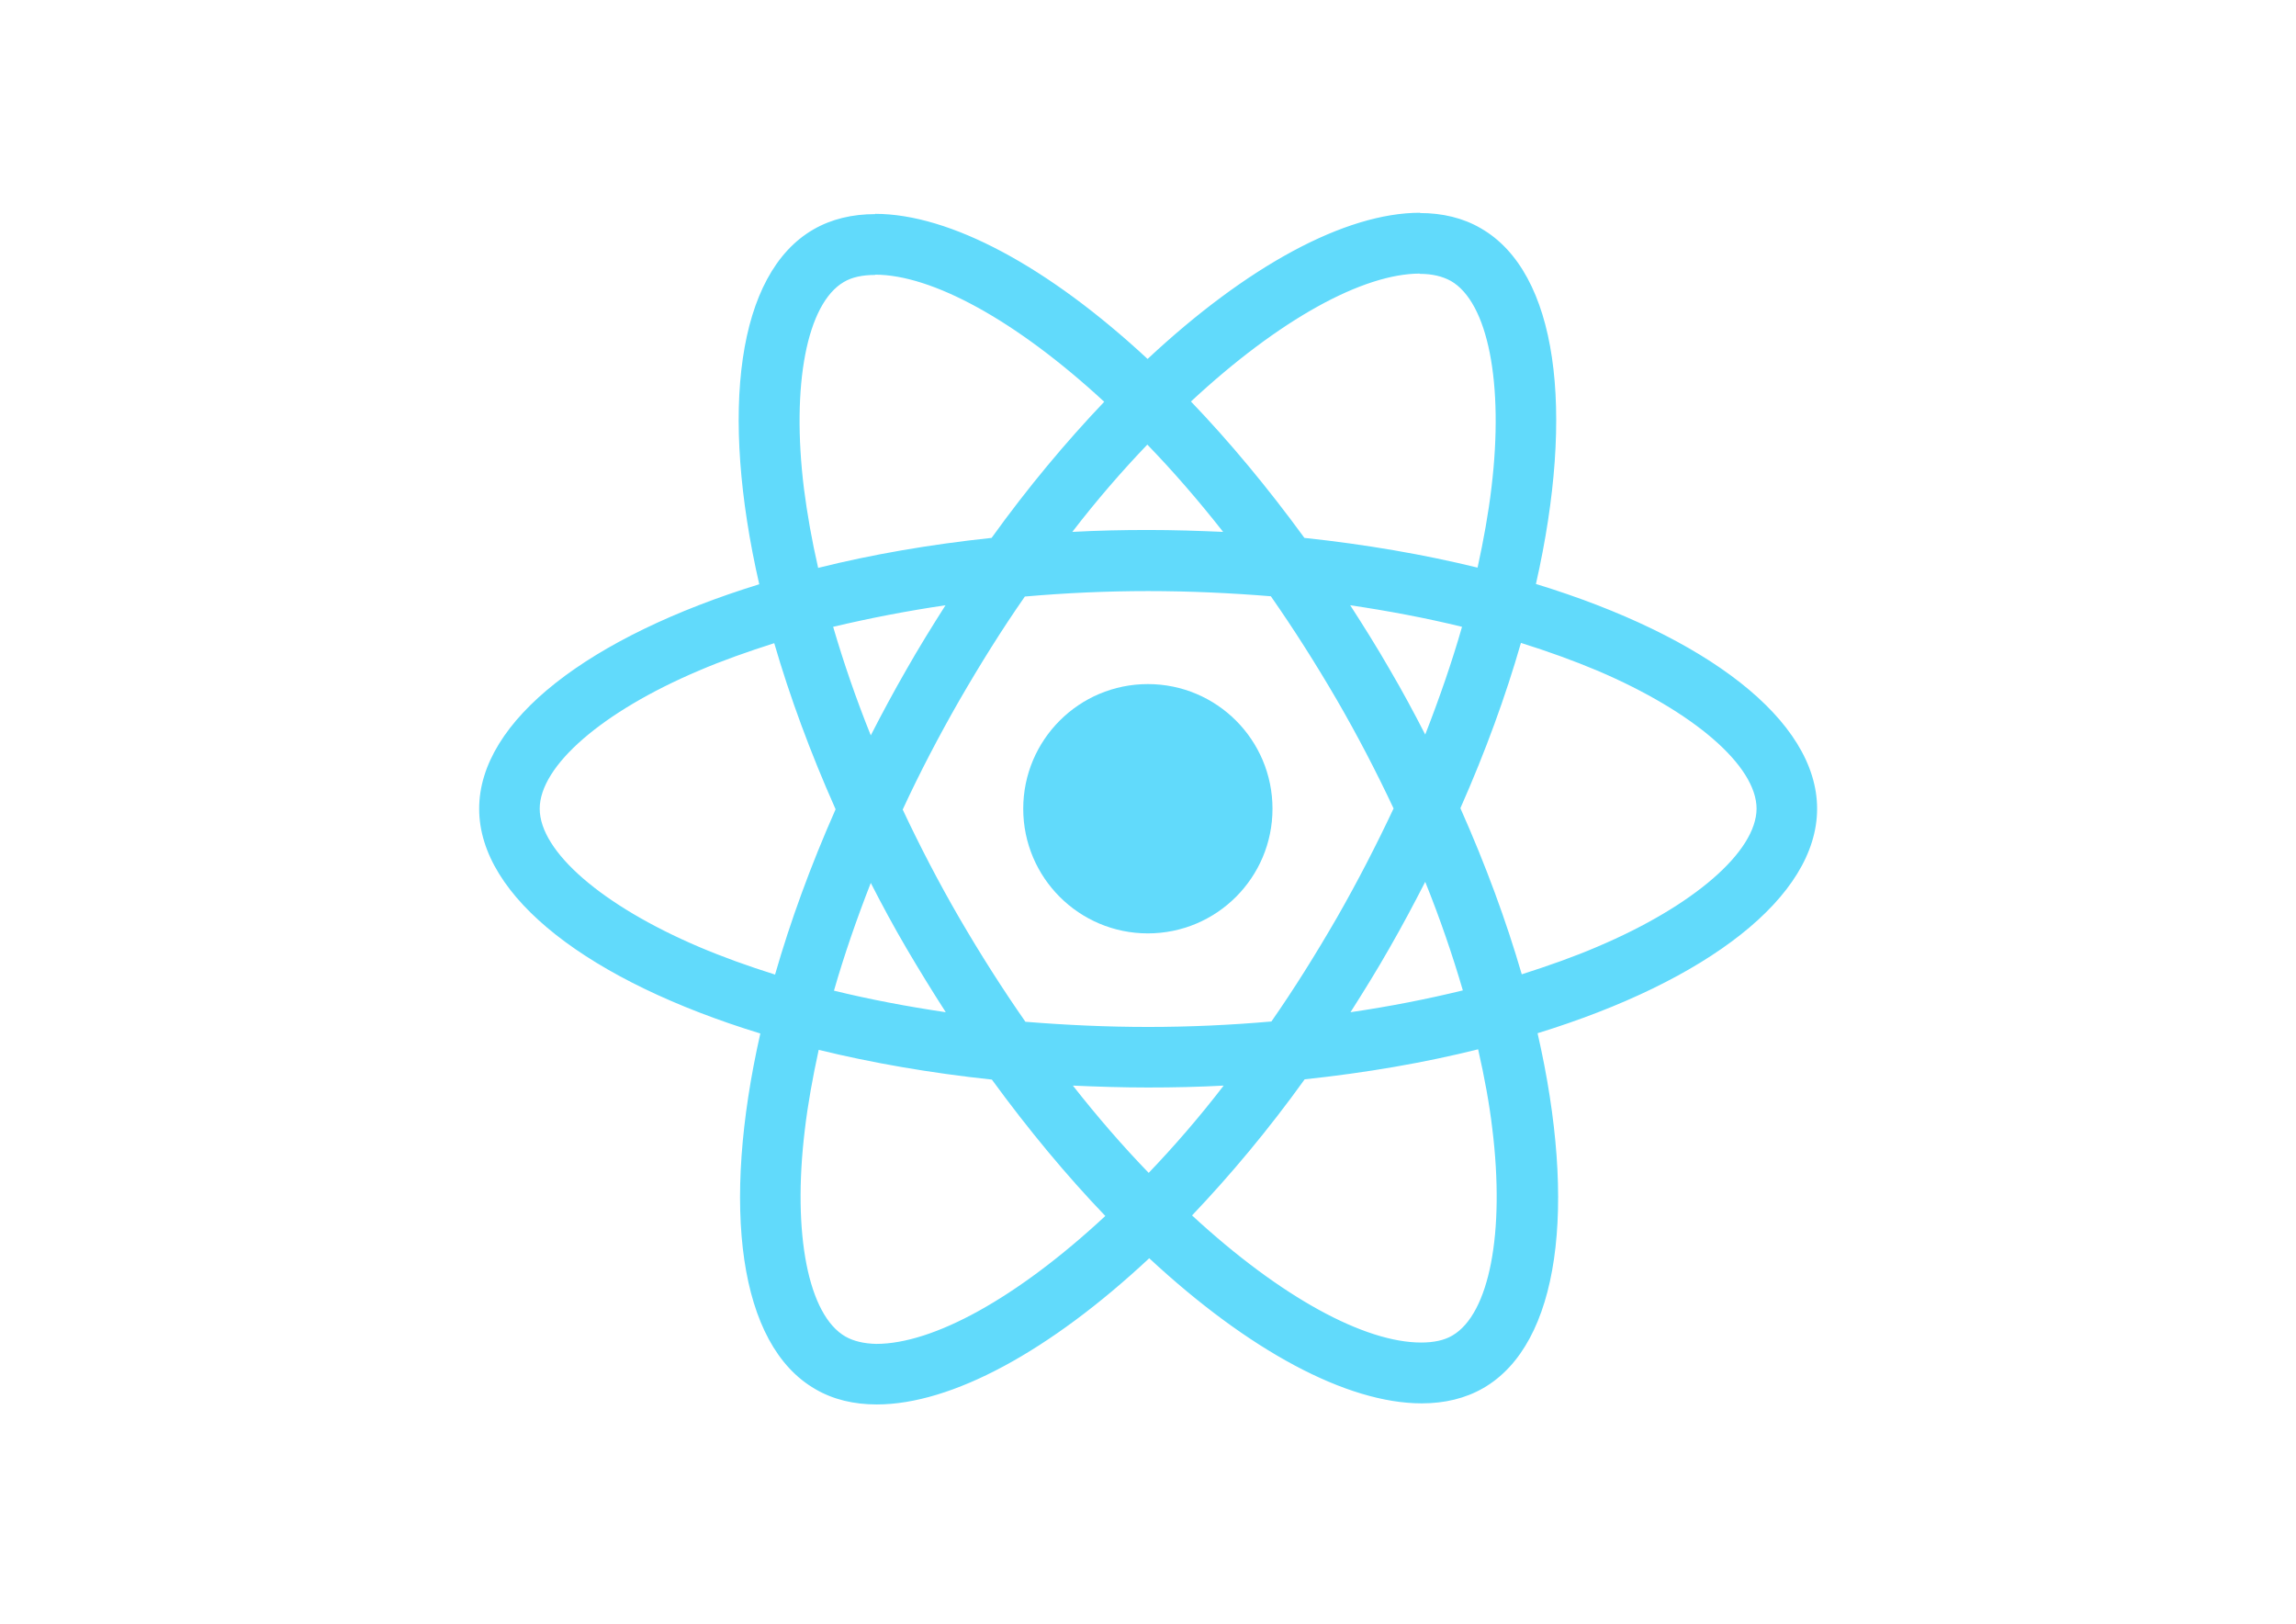
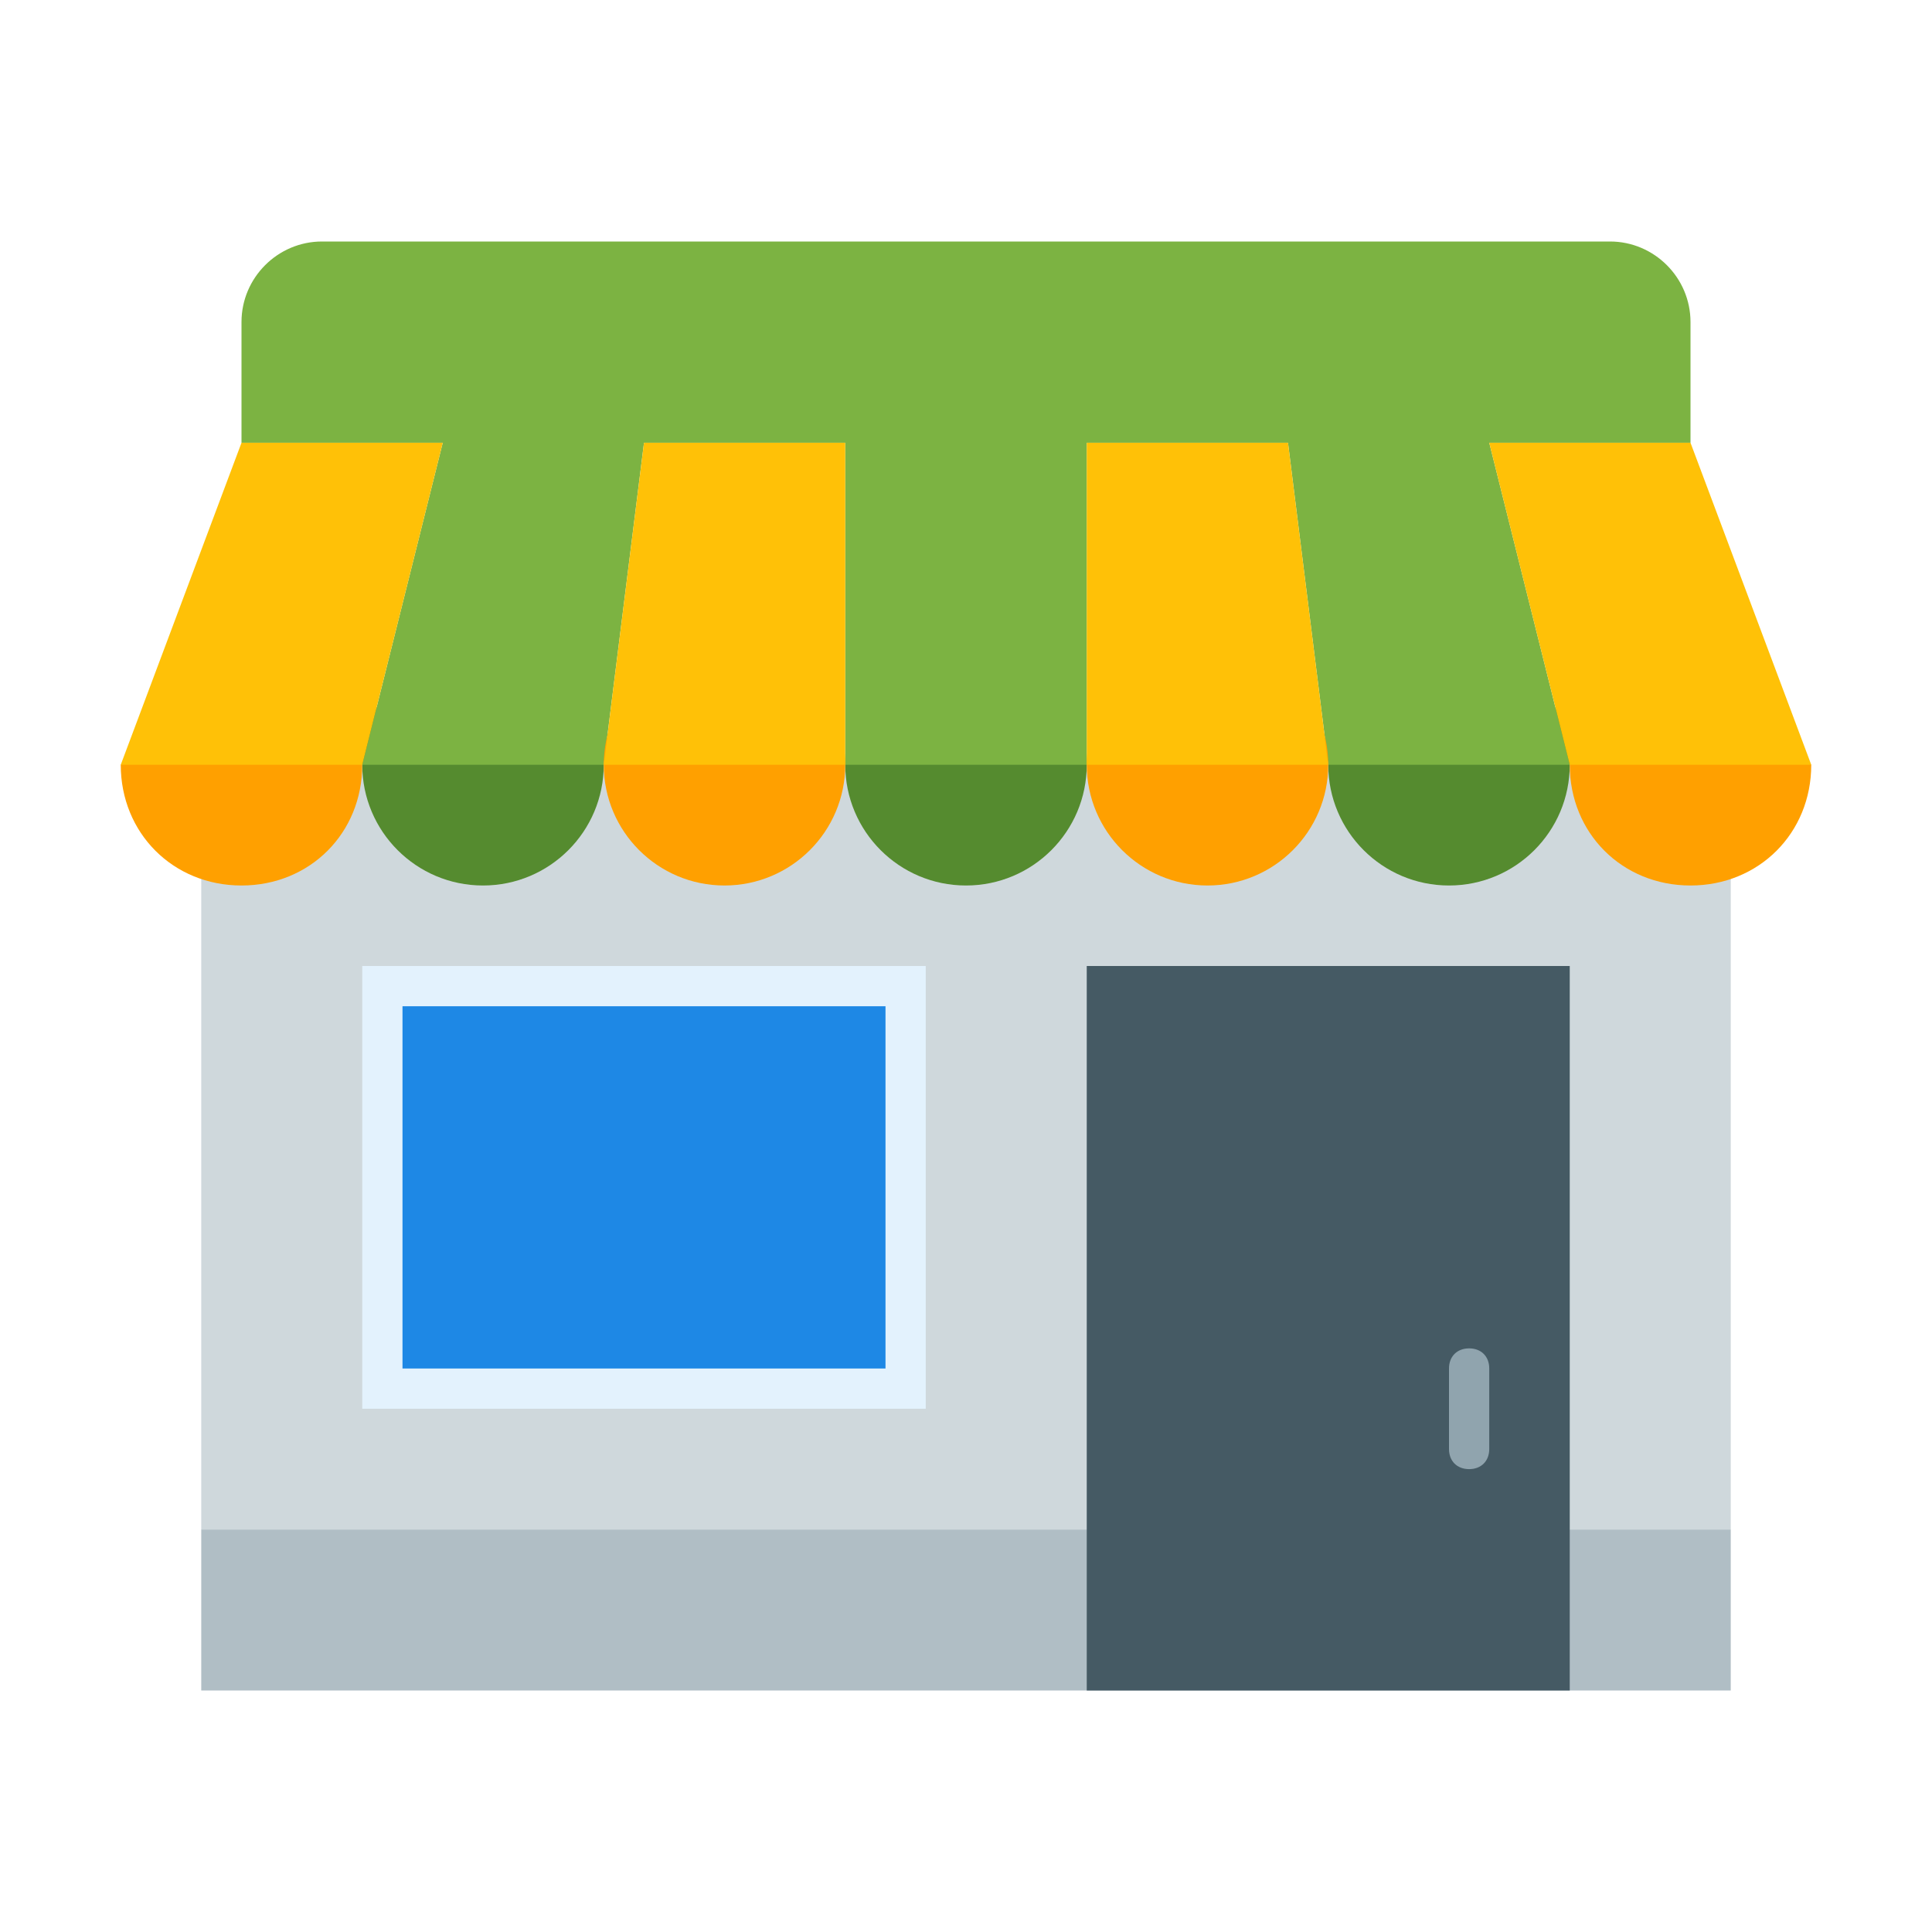
- <svg xmlns="http://www.w3.org/2000/svg" viewBox="0 0 841.9 595.3">
-   <g fill="#61DAFB">
-     <path d="M666.3 296.5c0-32.5-40.7-63.3-103.1-82.4 14.4-63.6 8-114.2-20.2-130.4-6.5-3.8-14.1-5.6-22.4-5.6v22.3c4.6 0 8.3.9 11.4 2.6 13.6 7.8 19.5 37.5 14.9 75.7-1.1 9.4-2.9 19.3-5.1 29.4-19.6-4.8-41-8.5-63.5-10.9-13.5-18.5-27.5-35.3-41.6-50 32.6-30.3 63.2-46.9 84-46.9V78c-27.5 0-63.5 19.6-99.9 53.6-36.4-33.8-72.4-53.2-99.9-53.2v22.3c20.7 0 51.4 16.5 84 46.6-14 14.7-28 31.4-41.3 49.9-22.6 2.4-44 6.1-63.6 11-2.3-10-4-19.7-5.2-29-4.7-38.2 1.1-67.9 14.6-75.8 3-1.8 6.9-2.6 11.5-2.6V78.5c-8.4 0-16 1.8-22.6 5.6-28.1 16.2-34.4 66.7-19.9 130.1-62.2 19.2-102.7 49.9-102.7 82.3 0 32.5 40.7 63.3 103.1 82.4-14.4 63.6-8 114.2 20.2 130.4 6.5 3.8 14.1 5.6 22.5 5.6 27.5 0 63.5-19.6 99.9-53.6 36.4 33.8 72.4 53.2 99.9 53.2 8.4 0 16-1.8 22.6-5.6 28.1-16.2 34.4-66.7 19.9-130.1 62-19.1 102.5-49.9 102.5-82.3zm-130.2-66.7c-3.7 12.9-8.3 26.2-13.5 39.5-4.1-8-8.4-16-13.1-24-4.6-8-9.5-15.8-14.4-23.4 14.2 2.1 27.9 4.7 41 7.9zm-45.8 106.5c-7.8 13.5-15.8 26.3-24.1 38.2-14.9 1.3-30 2-45.2 2-15.1 0-30.2-.7-45-1.9-8.3-11.9-16.4-24.6-24.2-38-7.6-13.1-14.5-26.4-20.8-39.8 6.2-13.4 13.2-26.8 20.7-39.9 7.8-13.5 15.8-26.3 24.1-38.2 14.9-1.3 30-2 45.2-2 15.1 0 30.2.7 45 1.9 8.3 11.9 16.4 24.6 24.2 38 7.6 13.1 14.5 26.4 20.8 39.8-6.3 13.4-13.2 26.8-20.7 39.9zm32.3-13c5.4 13.4 10 26.8 13.8 39.8-13.1 3.2-26.9 5.9-41.2 8 4.9-7.7 9.8-15.6 14.4-23.7 4.6-8 8.9-16.1 13-24.1zM421.2 430c-9.3-9.6-18.6-20.3-27.8-32 9 .4 18.2.7 27.5.7 9.4 0 18.7-.2 27.8-.7-9 11.7-18.3 22.4-27.5 32zm-74.4-58.9c-14.2-2.1-27.9-4.7-41-7.9 3.7-12.9 8.3-26.2 13.5-39.5 4.1 8 8.4 16 13.1 24 4.7 8 9.5 15.8 14.4 23.4zM420.7 163c9.3 9.6 18.6 20.3 27.8 32-9-.4-18.2-.7-27.5-.7-9.4 0-18.7.2-27.8.7 9-11.7 18.3-22.4 27.5-32zm-74 58.9c-4.9 7.7-9.8 15.6-14.4 23.7-4.6 8-8.9 16-13 24-5.4-13.4-10-26.8-13.8-39.8 13.1-3.1 26.9-5.8 41.2-7.9zm-90.5 125.2c-35.4-15.1-58.3-34.9-58.3-50.6 0-15.7 22.9-35.6 58.3-50.6 8.6-3.7 18-7 27.7-10.1 5.7 19.6 13.2 40 22.5 60.9-9.2 20.8-16.6 41.1-22.2 60.6-9.9-3.1-19.3-6.5-28-10.2zM310 490c-13.6-7.8-19.5-37.5-14.9-75.7 1.1-9.4 2.9-19.3 5.1-29.4 19.6 4.8 41 8.5 63.5 10.9 13.5 18.5 27.5 35.3 41.6 50-32.6 30.3-63.2 46.9-84 46.9-4.5-.1-8.3-1-11.3-2.7zm237.2-76.2c4.7 38.2-1.1 67.9-14.6 75.8-3 1.8-6.9 2.6-11.5 2.6-20.7 0-51.4-16.5-84-46.6 14-14.7 28-31.4 41.3-49.9 22.6-2.4 44-6.1 63.6-11 2.3 10.1 4.1 19.8 5.2 29.1zm38.5-66.7c-8.6 3.7-18 7-27.7 10.1-5.7-19.6-13.2-40-22.5-60.9 9.2-20.8 16.6-41.1 22.2-60.6 9.9 3.1 19.3 6.5 28.1 10.2 35.4 15.1 58.3 34.9 58.3 50.6-.1 15.7-23 35.6-58.4 50.6zM320.8 78.4z" />
-     <circle cx="420.9" cy="296.5" r="45.7" />
-     <path d="M520.5 78.1z" />
-   </g>
+ <svg xmlns="http://www.w3.org/2000/svg" class="svg-icon" style="width: 1em; height: 1em;vertical-align: middle;fill: currentColor;overflow: hidden;" viewBox="0 0 1024 1024" version="1.1">
+   <path d="M106.667 405.333h810.667v405.333H106.667z" fill="#CFD8DC" />
+   <path d="M106.667 810.667h810.667v85.333H106.667z" fill="#B0BEC5" />
+   <path d="M576 512h256v384H576z" fill="#455A64" />
+   <path d="M192 512h298.667v234.667H192z" fill="#E3F2FD" />
+   <path d="M213.333 533.333h256v192H213.333z" fill="#1E88E5" />
+   <path d="M778.667 714.667c-6.4 0-10.667 4.267-10.667 10.667v42.667c0 6.4 4.267 10.667 10.667 10.667s10.667-4.267 10.667-10.667v-42.667c0-6.4-4.267-10.667-10.667-10.667z" fill="#90A4AE" />
+   <path d="M512 405.333m-64 0a64 64 0 1 0 128 0 64 64 0 1 0-128 0Z" fill="#558B2F" />
+   <path d="M768 405.333m-64 0a64 64 0 1 0 128 0 64 64 0 1 0-128 0Z" fill="#558B2F" />
+   <path d="M256 405.333m-64 0a64 64 0 1 0 128 0 64 64 0 1 0-128 0Z" fill="#558B2F" />
+   <path d="M853.333 128H170.667c-23.467 0-42.667 19.2-42.667 42.667v64h768V170.667c0-23.467-19.2-42.667-42.667-42.667zM448 234.667h128v170.667h-128zM789.333 234.667h-106.667l21.333 170.667h128zM234.667 234.667h106.667l-21.333 170.667H192z" fill="#7CB342" />
+   <path d="M640 405.333m-64 0a64 64 0 1 0 128 0 64 64 0 1 0-128 0Z" fill="#FFA000" />
+   <path d="M960 405.333c0 36.267-27.733 64-64 64s-64-27.733-64-64 27.733-64 64-64l64 64z" fill="#FFA000" />
+   <path d="M384 405.333m-64 0a64 64 0 1 0 128 0 64 64 0 1 0-128 0Z" fill="#FFA000" />
+   <path d="M64 405.333c0 36.267 27.733 64 64 64s64-27.733 64-64-27.733-64-64-64l-64 64z" fill="#FFA000" />
+   <path d="M682.667 234.667h-106.667v170.667h128zM896 234.667h-106.667l42.667 170.667h128zM341.333 234.667h106.667v170.667h-128zM128 234.667h106.667l-42.667 170.667H64z" fill="#FFC107" />
</svg>
